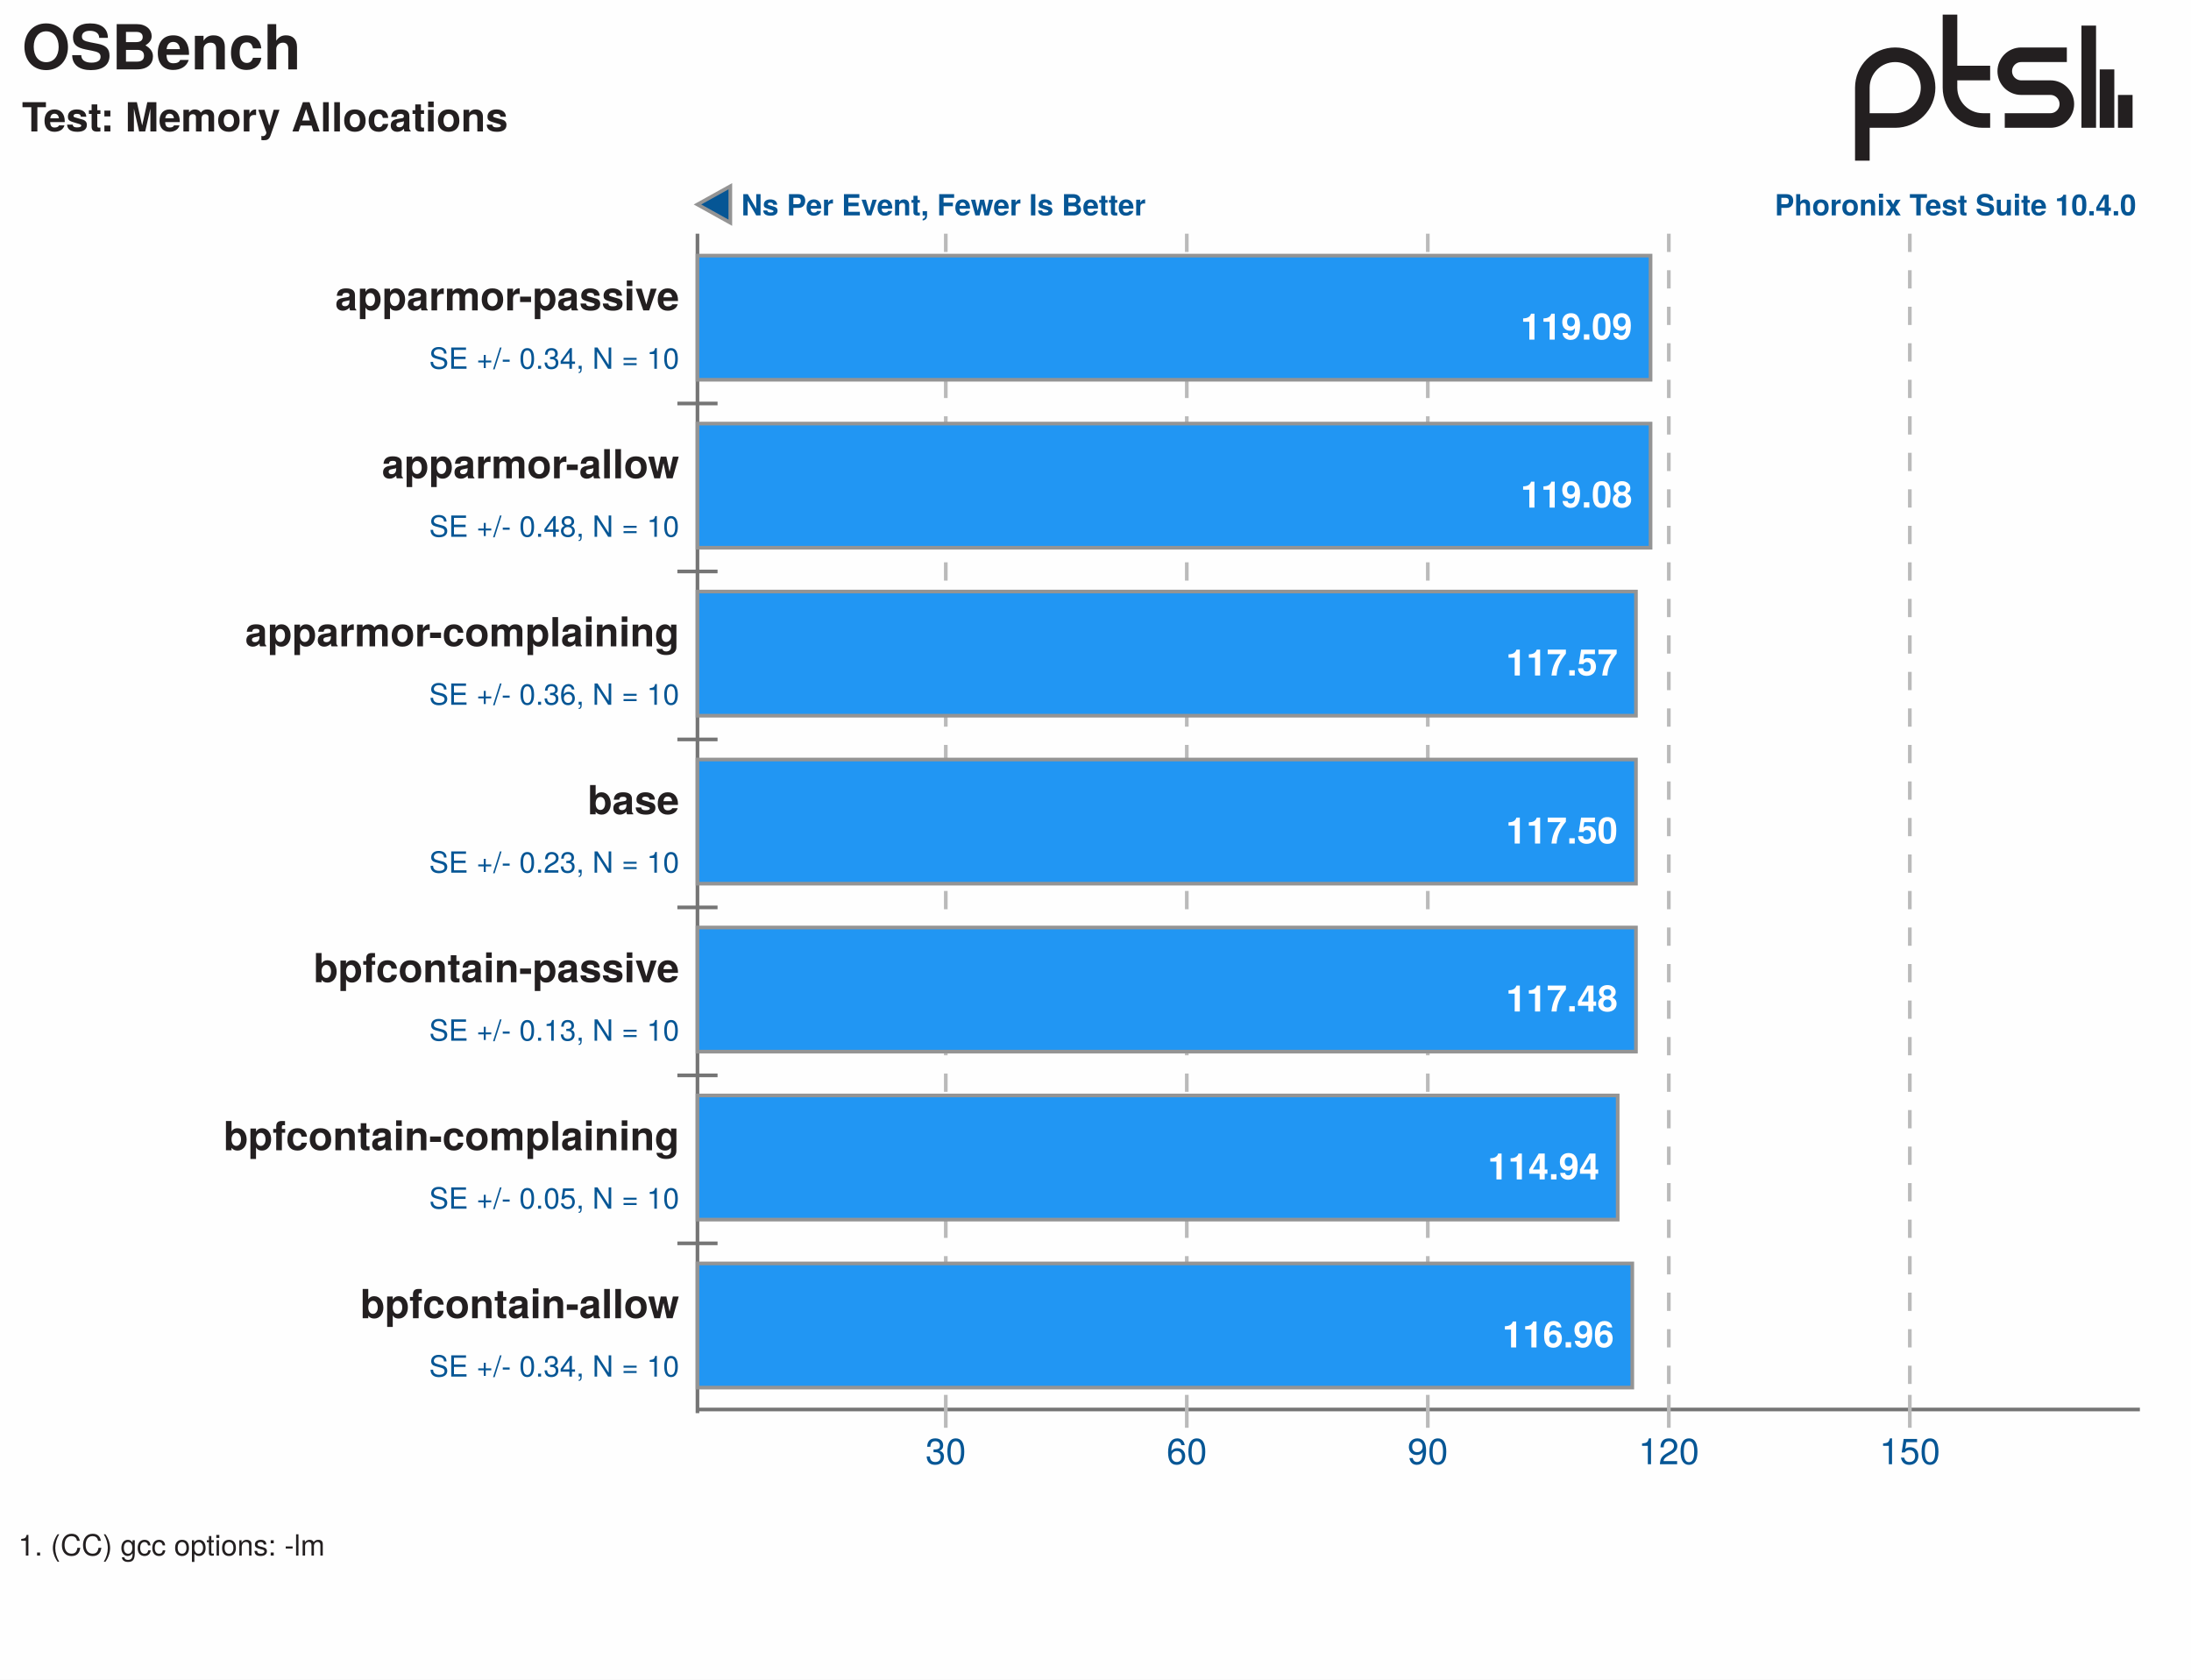
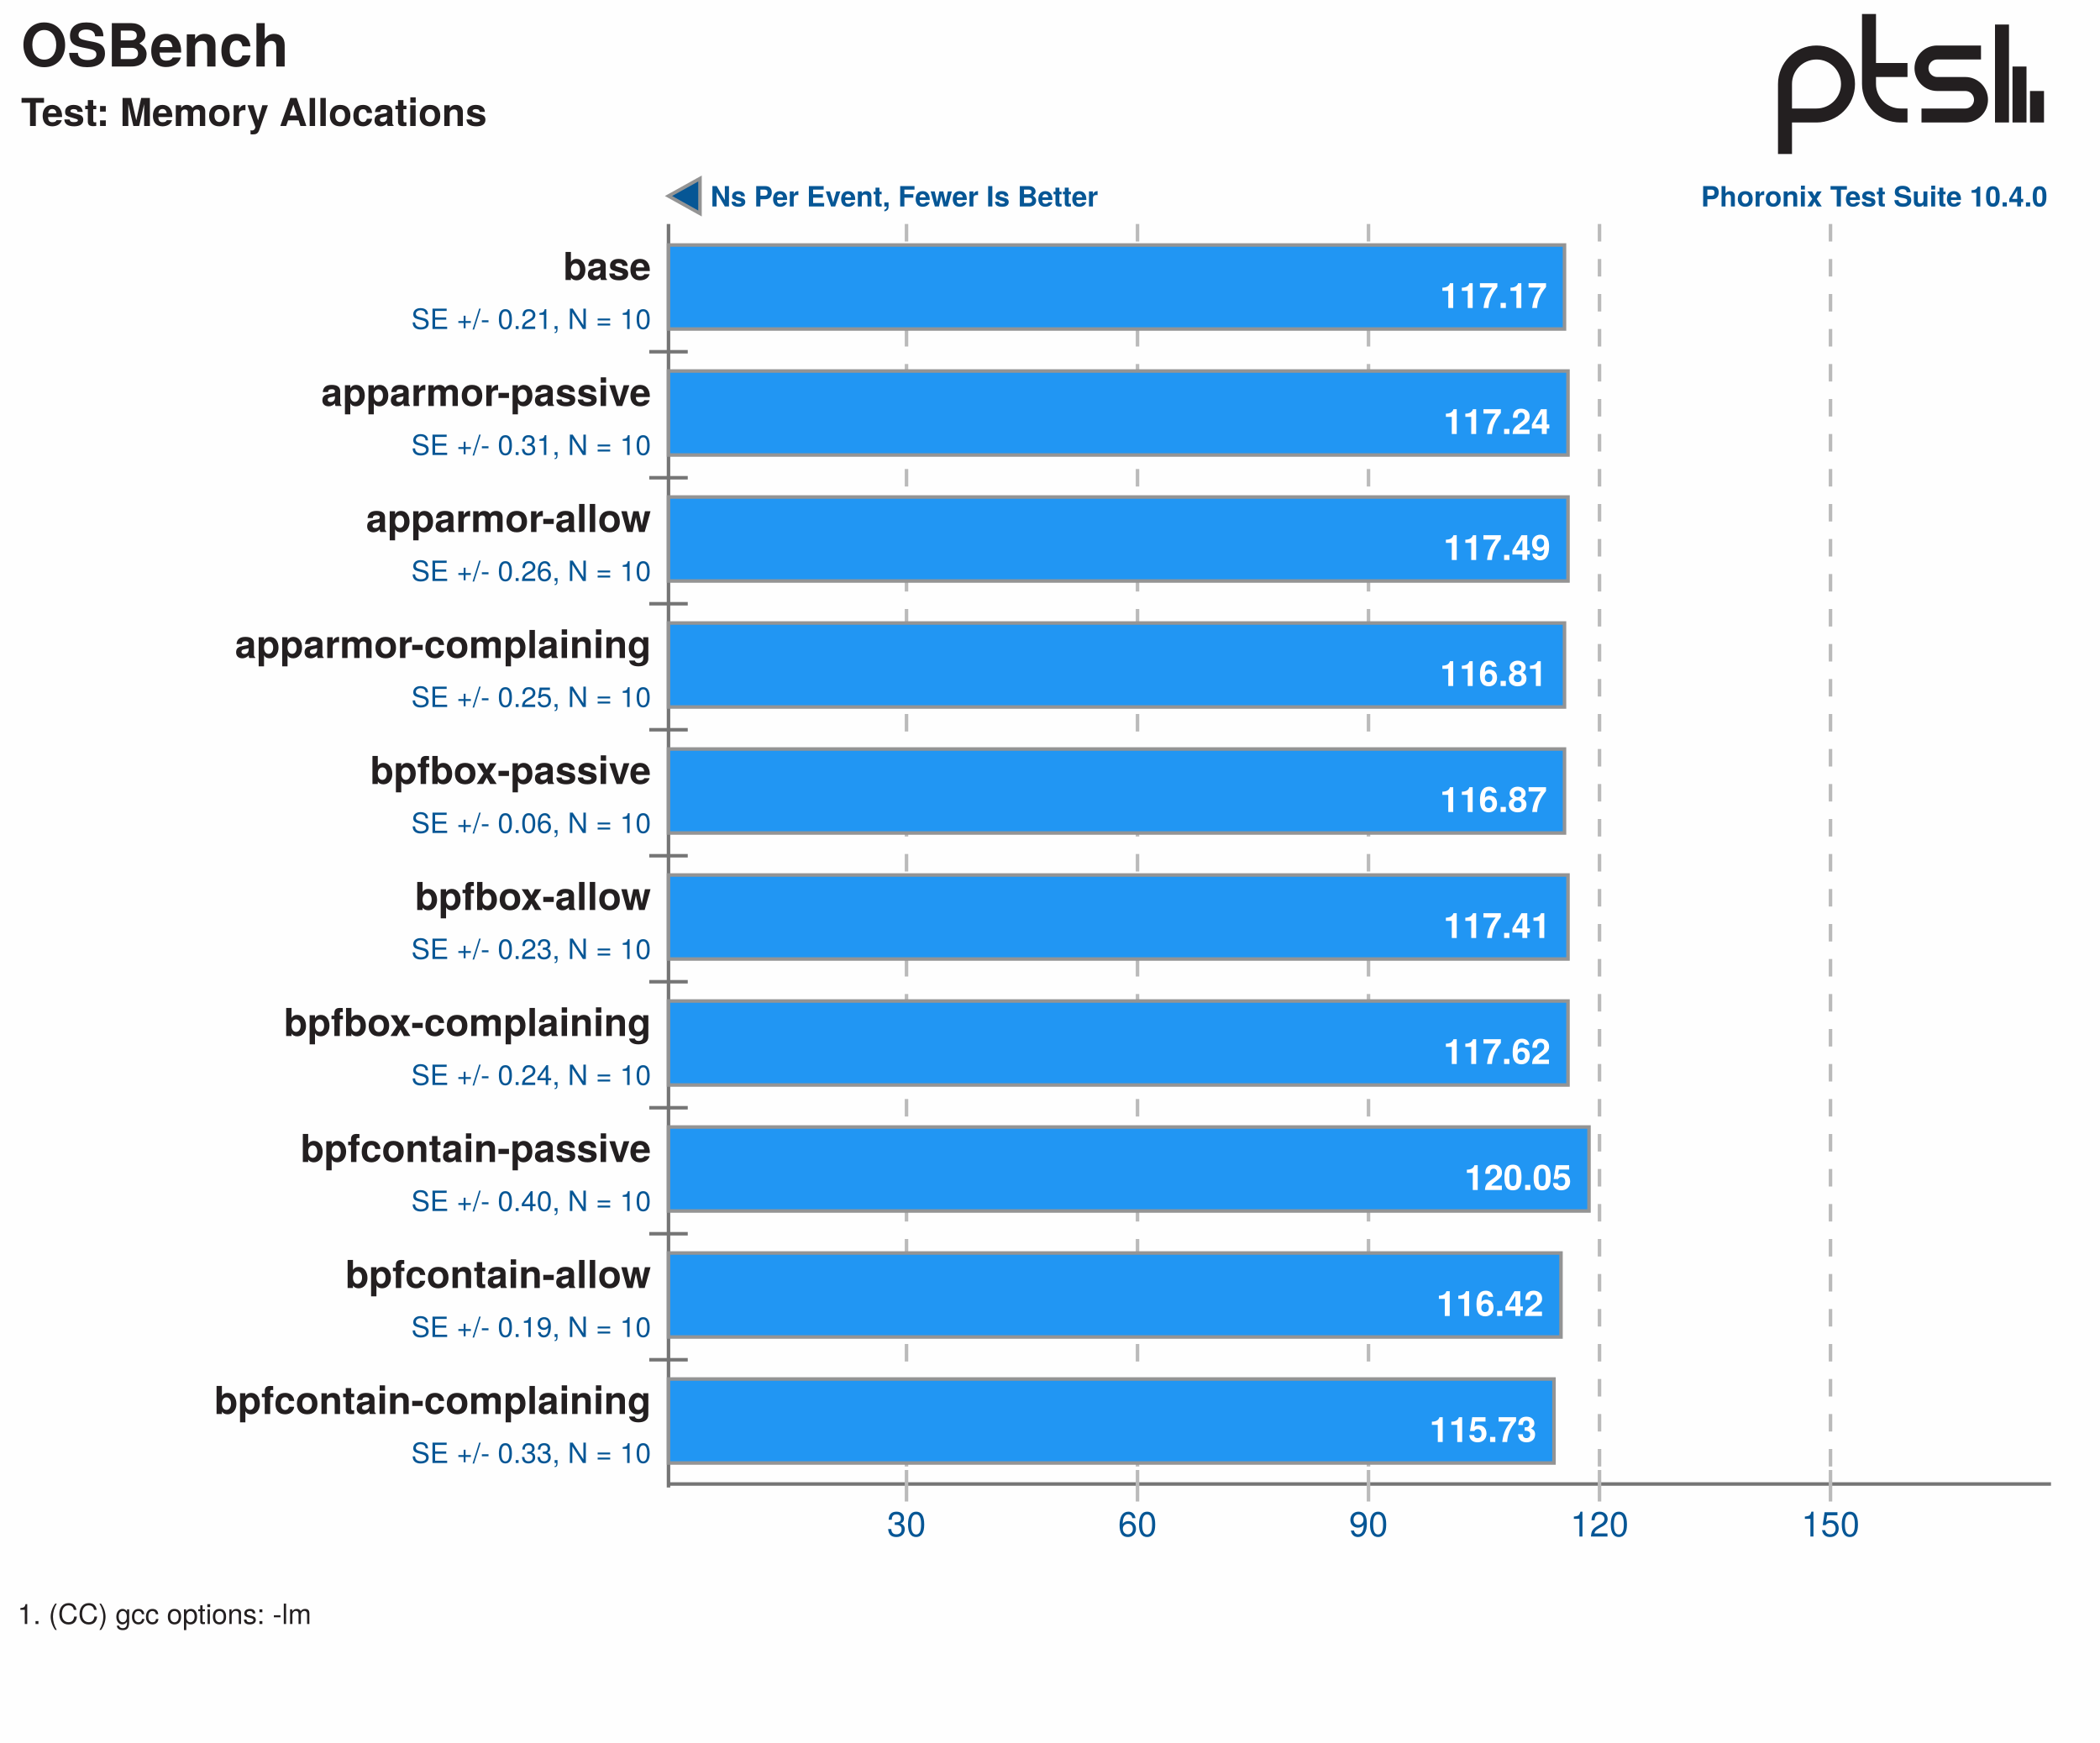
- <svg xmlns="http://www.w3.org/2000/svg" xmlns:xlink="http://www.w3.org/1999/xlink" version="1.1" font-family="sans-serif, droid-sans, helvetica, verdana, tahoma" viewbox="0 0 600 460" width="600" height="460" preserveAspectRatio="xMinYMin meet">
-   <rect x="0" y="0" width="600" height="460" fill="#FEFEFE" />
+ <svg xmlns="http://www.w3.org/2000/svg" xmlns:xlink="http://www.w3.org/1999/xlink" version="1.1" font-family="sans-serif, droid-sans, helvetica, verdana, tahoma" viewbox="0 0 600 498" width="600" height="498" preserveAspectRatio="xMinYMin meet">
+   <rect x="0" y="0" width="600" height="498" fill="#FEFEFE" />
  <g stroke="#757575" stroke-width="1">
-     <line x1="191" y1="64" x2="191" y2="387" />
-     <line x1="191" y1="386" x2="586" y2="386" />
+     <line x1="191" y1="64" x2="191" y2="425" />
+     <line x1="191" y1="424" x2="586" y2="424" />
  </g>
  <text x="585" y="59" font-size="8" fill="#065695" text-anchor="end" font-weight="bold">Phoronix Test Suite 10.4.0</text>
  <polygon points="191,56 200,61 200,51" fill="#065695" stroke="#949494" stroke-width="1" />
  <text x="203" y="59" font-size="8" font-weight="bold" fill="#065695" text-anchor="start">Ns Per Event, Fewer Is Better</text>
  <a xlink:href="https://openbenchmarking.org/test/pts/osbench" target="_blank">
    <text x="6" y="19" font-size="17" fill="#231f20" text-anchor="start" font-weight="bold">OSBench</text>
  </a>
  <text x="6" y="36" font-size="11" font-weight="bold" fill="#231f20" text-anchor="start">Test: Memory Allocations</text>
  <path d="m74 22v9m-5-16v16m-5-28v28m-23-2h12.5c2.485 0 4.5-2.015 4.5-4.5s-2.015-4.5-4.5-4.5h-8c-2.485 0-4.5-2.015-4.5-4.5s2.015-4.5 4.5-4.5h12.5m-21 5h-11m11 13h-2c-4.971 0-9-4.029-9-9v-20m-24 40v-20c0-4.971 4.029-9 9-9 4.971 0 9 4.029 9 9s-4.029 9-9 9h-9" stroke="#231f20" stroke-width="4" fill="none" transform="translate(508,4)" />
-   <line x1="191" y1="110" x2="191" y2="386" stroke="#757575" stroke-width="11" stroke-dasharray="1,45" />
+   <line x1="191" y1="100" x2="191" y2="394" stroke="#757575" stroke-width="11" stroke-dasharray="1,35" />
  <g font-size="11" fill="#231f20" font-weight="bold">
-     <text x="186" y="85" text-anchor="end">apparmor-passive</text>
-     <text x="186" y="131" text-anchor="end">apparmor-allow</text>
-     <text x="186" y="177" text-anchor="end">apparmor-complaining</text>
-     <text x="186" y="223" text-anchor="end">base</text>
-     <text x="186" y="269" text-anchor="end">bpfcontain-passive</text>
-     <text x="186" y="315" text-anchor="end">bpfcontain-complaining</text>
-     <text x="186" y="361" text-anchor="end">bpfcontain-allow</text>
+     <text x="186" y="80" text-anchor="end">base</text>
+     <text x="186" y="116" text-anchor="end">apparmor-passive</text>
+     <text x="186" y="152" text-anchor="end">apparmor-allow</text>
+     <text x="186" y="188" text-anchor="end">apparmor-complaining</text>
+     <text x="186" y="224" text-anchor="end">bpfbox-passive</text>
+     <text x="186" y="260" text-anchor="end">bpfbox-allow</text>
+     <text x="186" y="296" text-anchor="end">bpfbox-complaining</text>
+     <text x="186" y="332" text-anchor="end">bpfcontain-passive</text>
+     <text x="186" y="368" text-anchor="end">bpfcontain-allow</text>
+     <text x="186" y="404" text-anchor="end">bpfcontain-complaining</text>
  </g>
  <g font-size="10" fill="#065695" text-anchor="middle">
-     <text x="259" y="401">30</text>
-     <text x="325" y="401">60</text>
-     <text x="391" y="401">90</text>
-     <text x="457" y="401">120</text>
-     <text x="523" y="401">150</text>
+     <text x="259" y="439">30</text>
+     <text x="325" y="439">60</text>
+     <text x="391" y="439">90</text>
+     <text x="457" y="439">120</text>
+     <text x="523" y="439">150</text>
  </g>
  <g stroke="#BABABA" stroke-width="1">
-     <line x1="259" y1="64" x2="259" y2="381" stroke-dasharray="5,5" />
-     <line x1="259" y1="382" x2="259" y2="391" />
-     <line x1="325" y1="64" x2="325" y2="381" stroke-dasharray="5,5" />
-     <line x1="325" y1="382" x2="325" y2="391" />
-     <line x1="391" y1="64" x2="391" y2="381" stroke-dasharray="5,5" />
-     <line x1="391" y1="382" x2="391" y2="391" />
-     <line x1="457" y1="64" x2="457" y2="381" stroke-dasharray="5,5" />
-     <line x1="457" y1="382" x2="457" y2="391" />
-     <line x1="523" y1="64" x2="523" y2="381" stroke-dasharray="5,5" />
-     <line x1="523" y1="382" x2="523" y2="391" />
+     <line x1="259" y1="64" x2="259" y2="419" stroke-dasharray="5,5" />
+     <line x1="259" y1="420" x2="259" y2="429" />
+     <line x1="325" y1="64" x2="325" y2="419" stroke-dasharray="5,5" />
+     <line x1="325" y1="420" x2="325" y2="429" />
+     <line x1="391" y1="64" x2="391" y2="419" stroke-dasharray="5,5" />
+     <line x1="391" y1="420" x2="391" y2="429" />
+     <line x1="457" y1="64" x2="457" y2="419" stroke-dasharray="5,5" />
+     <line x1="457" y1="420" x2="457" y2="429" />
+     <line x1="523" y1="64" x2="523" y2="419" stroke-dasharray="5,5" />
+     <line x1="523" y1="420" x2="523" y2="429" />
  </g>
  <g stroke="#949494" stroke-width="1">
-     <rect x="191" y="70" height="34" width="261" fill="#2196f3" />
-     <rect x="191" y="116" height="34" width="261" fill="#2196f3" />
-     <rect x="191" y="162" height="34" width="257" fill="#2196f3" />
-     <rect x="191" y="208" height="34" width="257" fill="#2196f3" />
-     <rect x="191" y="254" height="34" width="257" fill="#2196f3" />
-     <rect x="191" y="300" height="34" width="252" fill="#2196f3" />
-     <rect x="191" y="346" height="34" width="256" fill="#2196f3" />
+     <rect x="191" y="70" height="24" width="256" fill="#2196f3" />
+     <rect x="191" y="106" height="24" width="257" fill="#2196f3" />
+     <rect x="191" y="142" height="24" width="257" fill="#2196f3" />
+     <rect x="191" y="178" height="24" width="256" fill="#2196f3" />
+     <rect x="191" y="214" height="24" width="256" fill="#2196f3" />
+     <rect x="191" y="250" height="24" width="257" fill="#2196f3" />
+     <rect x="191" y="286" height="24" width="257" fill="#2196f3" />
+     <rect x="191" y="322" height="24" width="263" fill="#2196f3" />
+     <rect x="191" y="358" height="24" width="255" fill="#2196f3" />
+     <rect x="191" y="394" height="24" width="253" fill="#2196f3" />
  </g>
  <g font-size="8" fill="#065695" text-anchor="end">
-     <text y="101" x="186">SE +/- 0.34, N = 10</text>
-     <text y="147" x="186">SE +/- 0.48, N = 10</text>
-     <text y="193" x="186">SE +/- 0.36, N = 10</text>
-     <text y="239" x="186">SE +/- 0.23, N = 10</text>
-     <text y="285" x="186">SE +/- 0.13, N = 10</text>
-     <text y="331" x="186">SE +/- 0.05, N = 10</text>
-     <text y="377" x="186">SE +/- 0.34, N = 10</text>
+     <text y="94" x="186">SE +/- 0.21, N = 10</text>
+     <text y="130" x="186">SE +/- 0.31, N = 10</text>
+     <text y="166" x="186">SE +/- 0.26, N = 10</text>
+     <text y="202" x="186">SE +/- 0.25, N = 10</text>
+     <text y="238" x="186">SE +/- 0.06, N = 10</text>
+     <text y="274" x="186">SE +/- 0.23, N = 10</text>
+     <text y="310" x="186">SE +/- 0.24, N = 10</text>
+     <text y="346" x="186">SE +/- 0.40, N = 10</text>
+     <text y="382" x="186">SE +/- 0.19, N = 10</text>
+     <text y="418" x="186">SE +/- 0.33, N = 10</text>
  </g>
  <g font-size="10" fill="#FFFFFF" font-weight="bold" text-anchor="end">
-     <text x="447" y="93">119.09</text>
-     <text x="447" y="139">119.08</text>
-     <text x="443" y="185">117.57</text>
-     <text x="443" y="231">117.50</text>
-     <text x="443" y="277">117.48</text>
-     <text x="438" y="323">114.94</text>
-     <text x="442" y="369">116.96</text>
+     <text x="442" y="88">117.17</text>
+     <text x="443" y="124">117.24</text>
+     <text x="443" y="160">117.49</text>
+     <text x="442" y="196">116.81</text>
+     <text x="442" y="232">116.87</text>
+     <text x="443" y="268">117.41</text>
+     <text x="443" y="304">117.62</text>
+     <text x="449" y="340">120.05</text>
+     <text x="441" y="376">116.42</text>
+     <text x="439" y="412">115.73</text>
  </g>
-   <text x="5" y="426" font-size="8" fill="#231f20" text-anchor="start">1. (CC) gcc options: -lm</text>
+   <text x="5" y="464" font-size="8" fill="#231f20" text-anchor="start">1. (CC) gcc options: -lm</text>
</svg>
